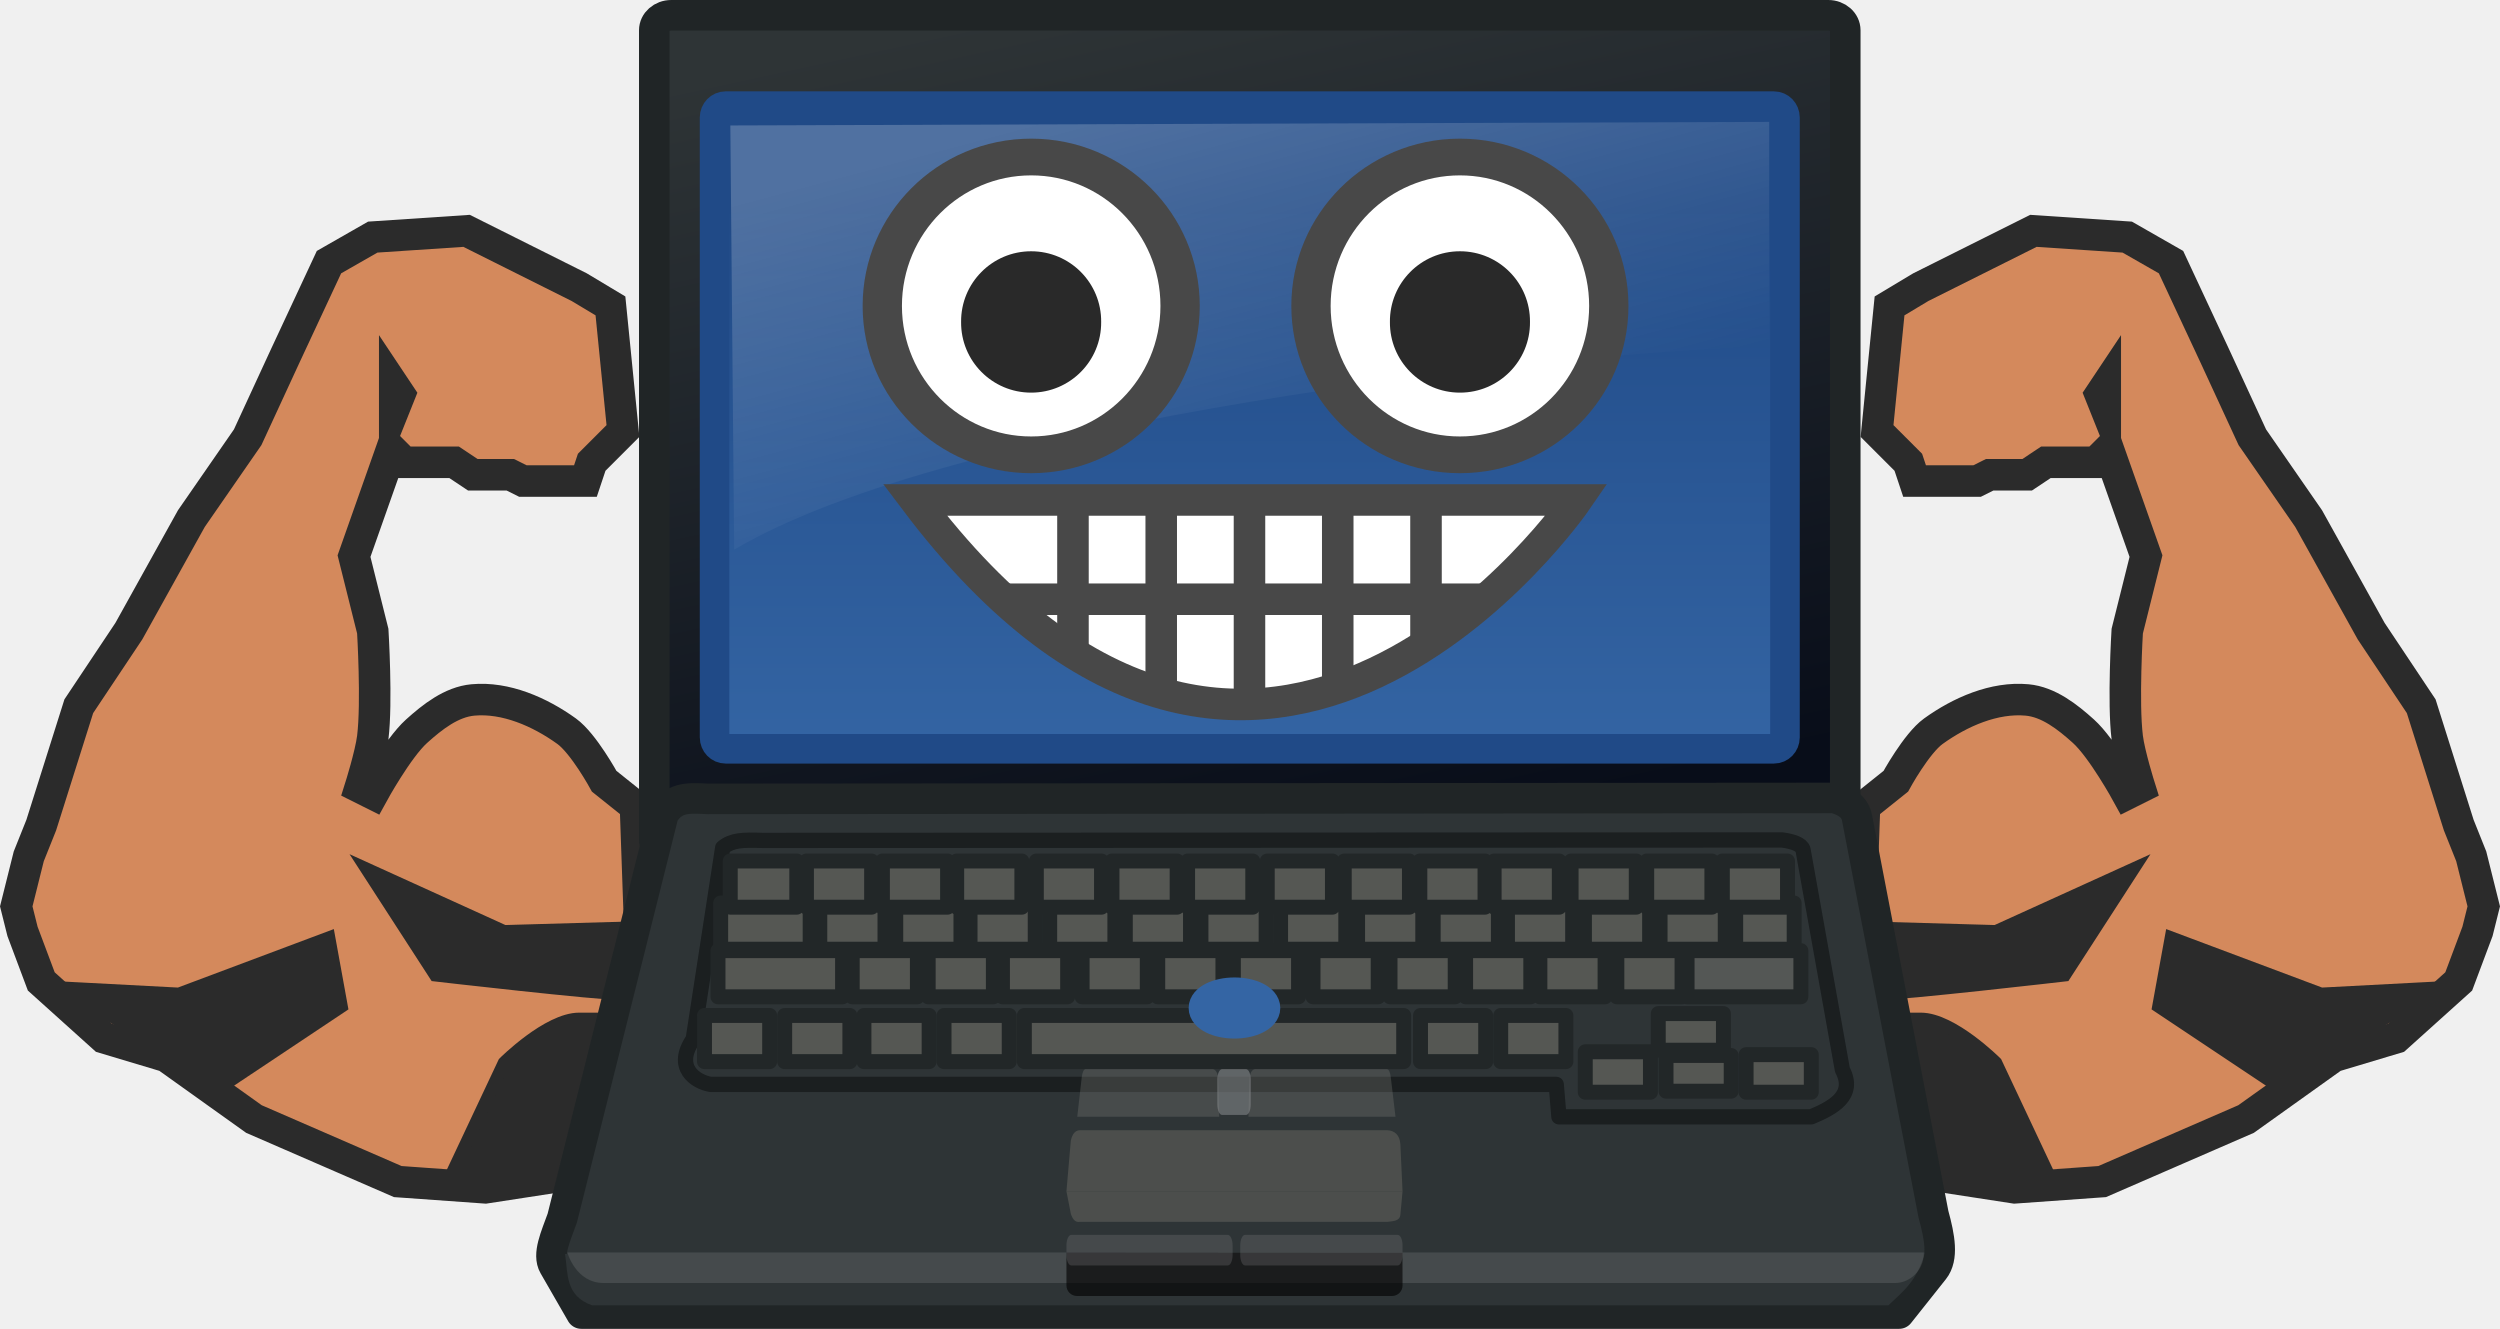
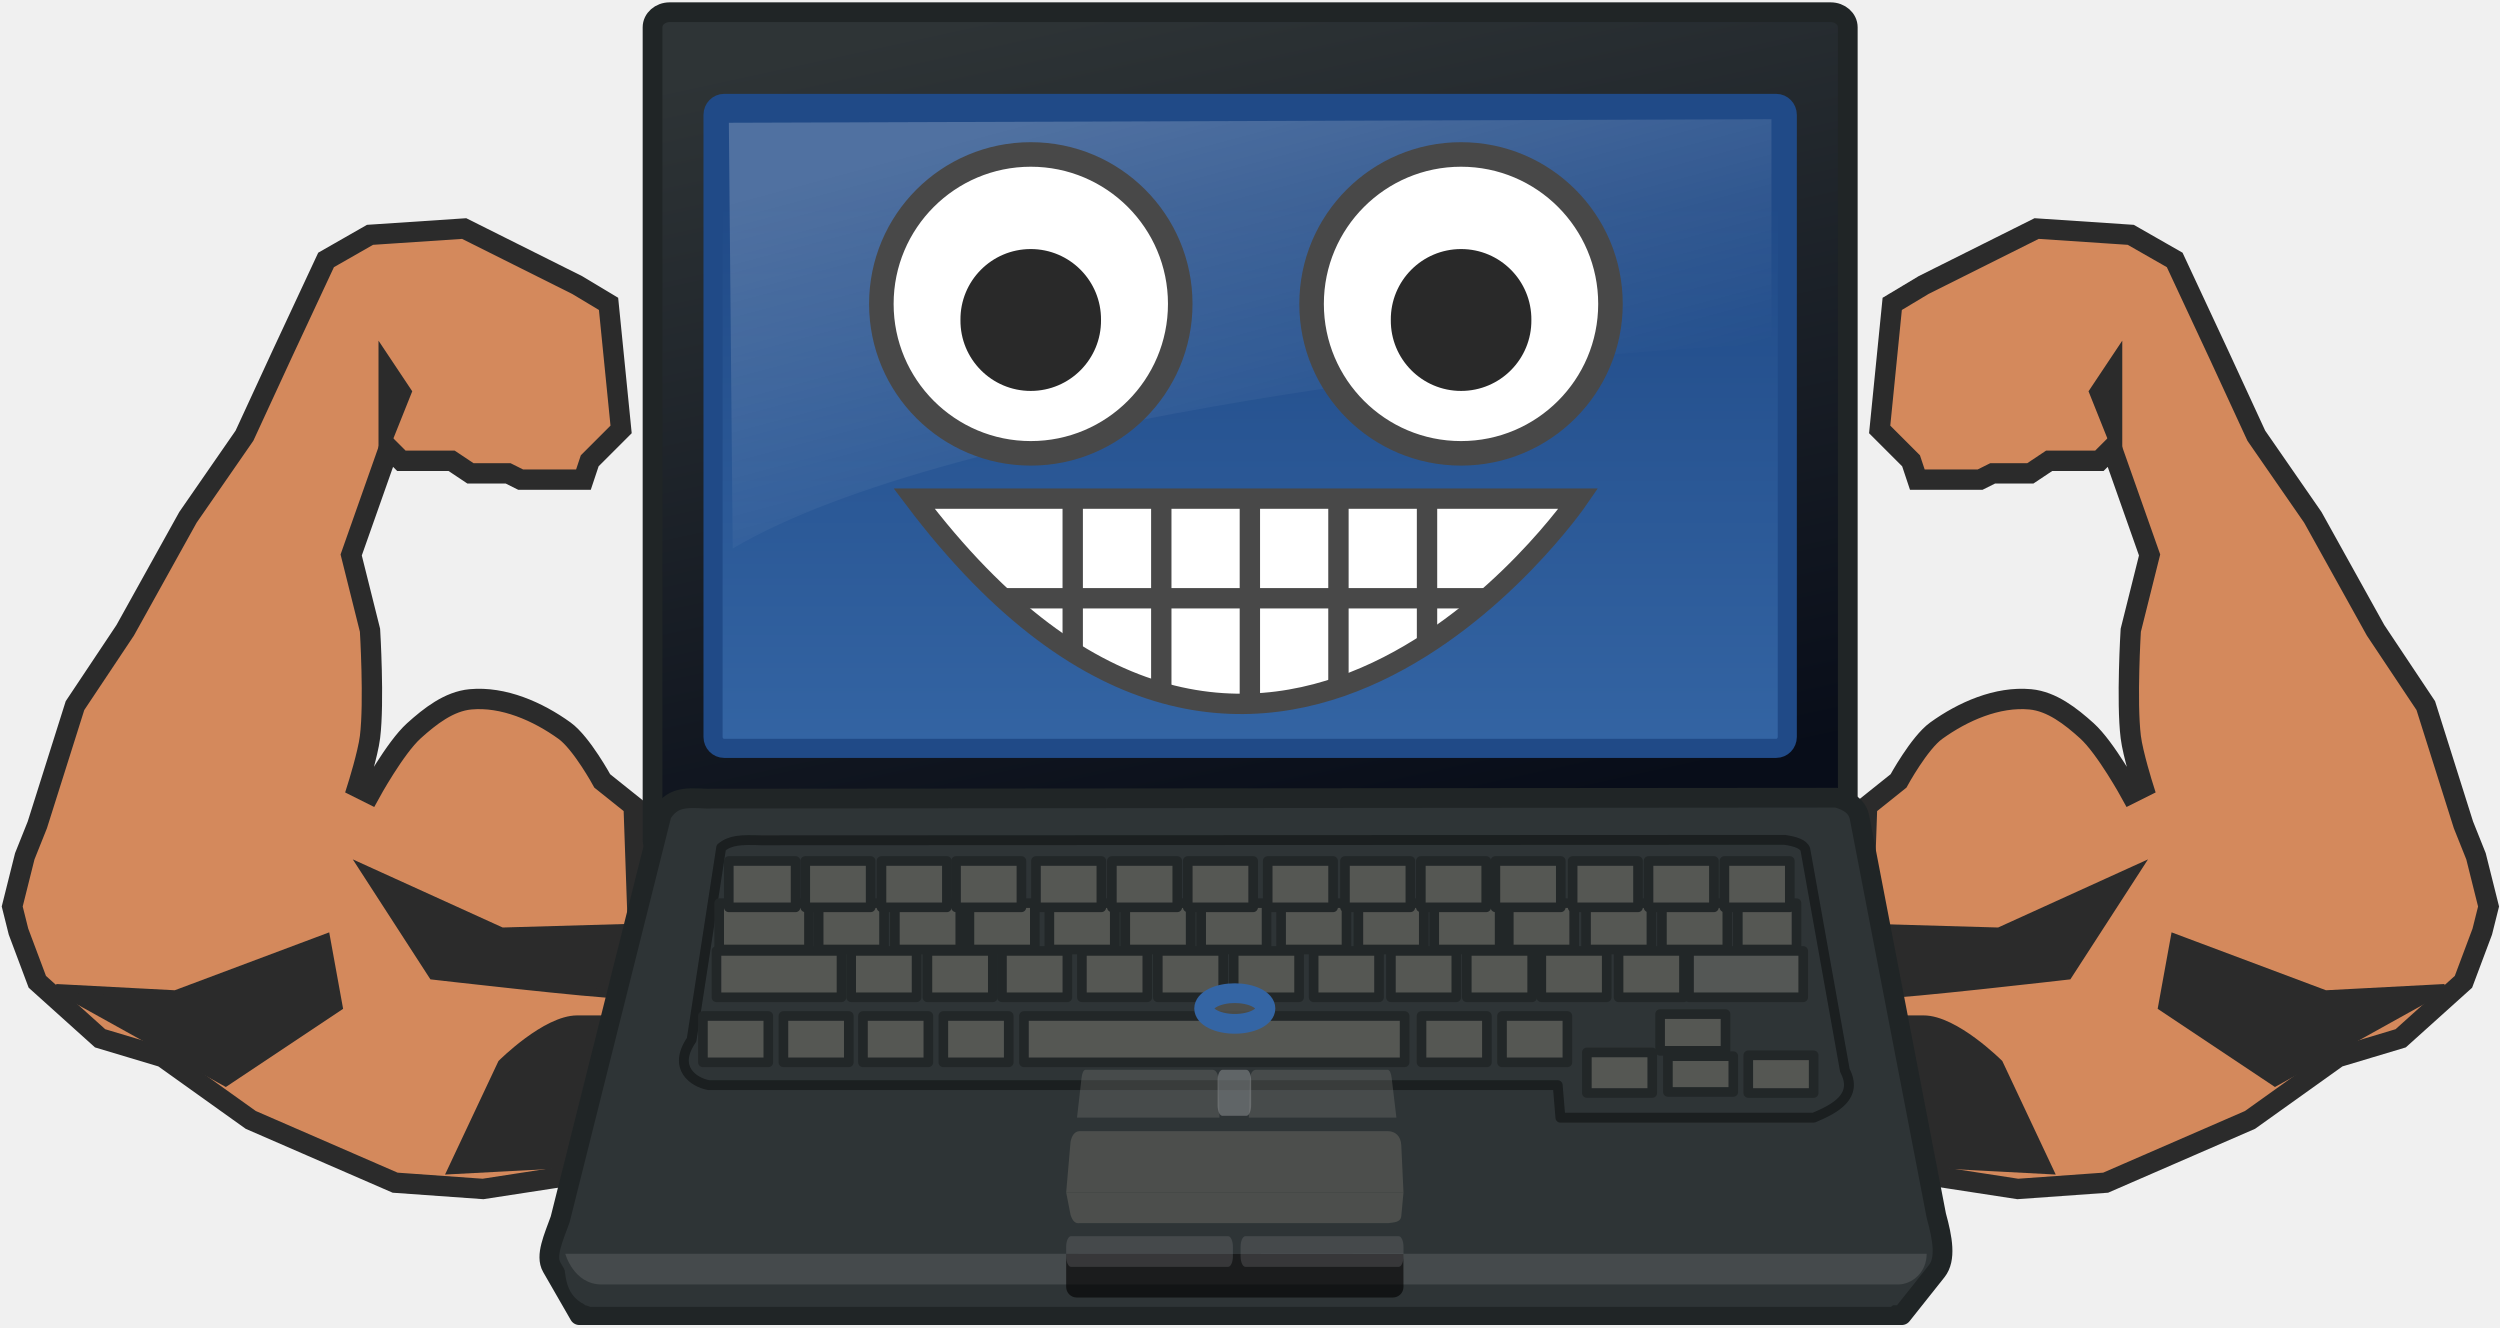
- <svg xmlns="http://www.w3.org/2000/svg" id="svg2" viewBox="0 0 396.552 210.781" version="1.1" width="396.552" height="210.781">
-   <defs id="defs4">
-     <linearGradient id="linearGradient3935" y2="30.489" gradientUnits="userSpaceOnUse" x2="24" gradientTransform="translate(24.274,14.62)" y1="2.011" x1="17.799">
-       <stop id="stop5737" stop-color="#2e3436" offset="0" />
-       <stop id="stop5739" stop-color="#080d19" offset="1" />
+ <svg xmlns="http://www.w3.org/2000/svg" width="614" height="326" viewBox="0 0 614 326" fill="none">
+   <path fill-rule="evenodd" clip-rule="evenodd" d="M158.709 285.842L118.626 292.008L97.042 290.467L61.584 275.05L40 259.633L24.583 255.008L9.167 241.133L4.542 228.8L3 222.633L6.083 210.3L9.167 202.591L18.417 173.299L30.75 154.799L46.167 127.049L60.042 107.007L69.292 86.966L80.084 63.841L90.875 57.674L114.001 56.132L141.751 70.007L149.459 74.632L152.542 105.466L144.834 113.174L143.292 117.799H127.876L124.792 116.257H115.542L110.917 113.174H98.584L95.5 110.091L86.25 136.299L90.875 154.799C90.875 154.799 91.943 172.337 90.875 181.008C90.358 185.214 87.792 193.341 87.792 193.341L90.875 194.883C90.875 194.883 97.008 183.666 101.667 179.466C105.597 175.924 110.274 172.247 115.542 171.758C123.633 171.006 132.076 174.715 138.667 179.466C142.836 182.471 147.917 191.8 147.917 191.8L155.626 197.966L158.709 285.842Z" fill="#D4895C" stroke="#2B2B2B" stroke-width="5" />
+   <path fill-rule="evenodd" clip-rule="evenodd" d="M89.334 213.383L123.251 228.8L156.527 227.849L156.437 242.997C156.437 242.997 153.554 244.216 152.542 244.216C146.376 244.216 106.292 239.591 106.292 239.591L89.334 213.383Z" fill="#2B2B2B" stroke="#2B2B2B" stroke-width="2" />
+   <path fill-rule="evenodd" clip-rule="evenodd" d="M83.167 247.3L55.417 265.8L13.792 242.675L43.083 244.216L80.084 230.341L83.167 247.3Z" fill="#2B2B2B" stroke="#2B2B2B" stroke-width="2" />
+   <path fill-rule="evenodd" clip-rule="evenodd" d="M158.914 284.857L110.917 287.383L123.251 261.175C123.251 261.175 134.042 250.383 141.751 250.383H157.901L158.914 284.857Z" fill="#2B2B2B" stroke="#2B2B2B" stroke-width="2" />
+   <path fill-rule="evenodd" clip-rule="evenodd" d="M93.959 111.633V86.966L100.125 96.216L93.959 111.633Z" fill="#2B2B2B" stroke="#2B2B2B" stroke-width="2" />
+   <path fill-rule="evenodd" clip-rule="evenodd" d="M455.481 285.842L495.564 292.008L517.148 290.467L552.606 275.05L574.19 259.633L589.607 255.008L605.023 241.133L609.648 228.8L611.19 222.633L608.107 210.3L605.023 202.591L595.773 173.299L583.44 154.799L568.023 127.049L554.148 107.007L544.898 86.966L534.106 63.841L523.315 57.674L500.19 56.132L472.439 70.007L464.731 74.632L461.648 105.466L469.356 113.174L470.898 117.799H486.314L489.398 116.257H498.648L503.273 113.174H515.606L518.69 110.091L527.94 136.299L523.315 154.799C523.315 154.799 522.247 172.337 523.315 181.008C523.832 185.214 526.398 193.341 526.398 193.341L523.315 194.883C523.315 194.883 517.182 183.666 512.523 179.466C508.593 175.924 503.916 172.247 498.648 171.758C490.557 171.006 482.114 174.715 475.523 179.466C471.354 182.471 466.273 191.8 466.273 191.8L458.564 197.966L455.481 285.842Z" fill="#D4895C" stroke="#2B2B2B" stroke-width="5" />
+   <path fill-rule="evenodd" clip-rule="evenodd" d="M524.856 213.383L490.94 228.8L457.664 227.849L457.753 242.997C457.753 242.997 460.636 244.216 461.648 244.216C467.814 244.216 507.898 239.591 507.898 239.591L524.856 213.383Z" fill="#2B2B2B" stroke="#2B2B2B" stroke-width="2" />
+   <path fill-rule="evenodd" clip-rule="evenodd" d="M531.023 247.3L558.773 265.8L600.398 242.675L571.107 244.216L534.106 230.341L531.023 247.3Z" fill="#2B2B2B" stroke="#2B2B2B" stroke-width="2" />
+   <path fill-rule="evenodd" clip-rule="evenodd" d="M455.276 284.857L503.273 287.383L490.939 261.175C490.939 261.175 480.148 250.383 472.439 250.383H456.289L455.276 284.857Z" fill="#2B2B2B" stroke="#2B2B2B" stroke-width="2" />
+   <path fill-rule="evenodd" clip-rule="evenodd" d="M520.231 111.633V86.966L514.065 96.216L520.231 111.633Z" fill="#2B2B2B" stroke="#2B2B2B" stroke-width="2" />
+   <path d="M449.618 3H164.46C162.142 3 160.264 4.659 160.264 6.706V206.236C160.264 208.283 162.142 209.942 164.46 209.942H449.618C451.935 209.942 453.814 208.283 453.814 206.236V6.706C453.814 4.659 451.935 3 449.618 3Z" fill="url(#paint0_linear_2_3)" stroke="#202526" stroke-width="4.847" stroke-linecap="square" stroke-linejoin="round" />
+   <path fill-rule="evenodd" clip-rule="evenodd" d="M162.53 199.91L137.583 299.465C135.919 304.082 133.897 308.42 135.508 311.214L142.29 323H467.073L475.651 312.2C478 309.248 477.112 304.21 475.545 298.524L456.717 200.852C456.22 198.163 454.066 196.717 451.069 195.911L173.357 196.145C167.928 195.821 165.075 195.949 162.53 199.91Z" fill="#2E3436" stroke="#202526" stroke-width="4.847" stroke-linecap="square" stroke-linejoin="round" />
+   <path opacity="0.85" d="M177.126 208.165L169.858 255.362C165.059 262.336 170.431 265.876 174.117 266.516H382.573L383.236 274.507H445.436C450.805 272.262 456.431 269.235 453.102 262.901L443.387 208.609C442.935 207.336 440.985 206.651 438.274 206.267L186.92 206.38C182.008 206.221 179.427 206.282 177.124 208.165H177.126Z" stroke="#171B1C" stroke-width="2.423" stroke-linecap="square" stroke-linejoin="round" />
+   <path d="M198.683 221.811H176.63V233.194H198.683V221.811Z" fill="#555753" stroke="#222728" stroke-width="2.368" stroke-linecap="square" stroke-linejoin="round" />
+   <path d="M217.122 221.811H201.06V233.194H217.122V221.811Z" fill="#555753" stroke="#222728" stroke-width="2.368" stroke-linecap="square" stroke-linejoin="round" />
+   <path d="M235.844 221.811H219.783V233.194H235.844V221.811Z" fill="#555753" stroke="#222728" stroke-width="2.368" stroke-linecap="square" stroke-linejoin="round" />
+   <path d="M254.153 221.811H238.091V233.194H254.153V221.811Z" fill="#555753" stroke="#222728" stroke-width="2.368" stroke-linecap="square" stroke-linejoin="round" />
+   <path d="M273.786 221.811H257.725V233.194H273.786V221.811Z" fill="#555753" stroke="#222728" stroke-width="2.368" stroke-linecap="square" stroke-linejoin="round" />
+   <path d="M292.426 221.811H276.364V233.194H292.426V221.811Z" fill="#555753" stroke="#222728" stroke-width="2.368" stroke-linecap="square" stroke-linejoin="round" />
+   <path d="M311.066 221.811H295.004V233.194H311.066V221.811Z" fill="#555753" stroke="#222728" stroke-width="2.368" stroke-linecap="square" stroke-linejoin="round" />
+   <path d="M330.7 221.811H314.638V233.194H330.7V221.811Z" fill="#555753" stroke="#222728" stroke-width="2.368" stroke-linecap="square" stroke-linejoin="round" />
+   <path d="M349.678 221.811H333.616V233.194H349.678V221.811Z" fill="#555753" stroke="#222728" stroke-width="2.368" stroke-linecap="square" stroke-linejoin="round" />
+   <path d="M368.31 221.811H352.249V233.194H368.31V221.811Z" fill="#555753" stroke="#222728" stroke-width="2.368" stroke-linecap="square" stroke-linejoin="round" />
+   <path d="M386.619 221.811H370.557V233.194H386.619V221.811Z" fill="#555753" stroke="#222728" stroke-width="2.368" stroke-linecap="square" stroke-linejoin="round" />
+   <path d="M405.59 221.811H389.528V233.194H405.59V221.811Z" fill="#555753" stroke="#222728" stroke-width="2.368" stroke-linecap="square" stroke-linejoin="round" />
+   <path d="M424.229 221.811H408.168V233.194H424.229V221.811Z" fill="#555753" stroke="#222728" stroke-width="2.368" stroke-linecap="square" stroke-linejoin="round" />
+   <path d="M441.221 221.811H426.807V233.194H441.221V221.811Z" fill="#555753" stroke="#222728" stroke-width="2.368" stroke-linecap="square" stroke-linejoin="round" />
+   <path d="M206.672 233.552H175.966V244.935H206.672V233.552Z" fill="#555753" stroke="#222728" stroke-width="2.368" stroke-linecap="square" stroke-linejoin="round" />
+   <path d="M225.112 233.552H209.051V244.935H225.112V233.552Z" fill="#555753" stroke="#222728" stroke-width="2.368" stroke-linecap="square" stroke-linejoin="round" />
+   <path d="M243.835 233.552H227.773V244.935H243.835V233.552Z" fill="#555753" stroke="#222728" stroke-width="2.368" stroke-linecap="square" stroke-linejoin="round" />
+   <path d="M262.143 233.552H246.081V244.935H262.143V233.552Z" fill="#555753" stroke="#222728" stroke-width="2.368" stroke-linecap="square" stroke-linejoin="round" />
+   <path d="M281.777 233.552H265.715V244.935H281.777V233.552Z" fill="#555753" stroke="#222728" stroke-width="2.368" stroke-linecap="square" stroke-linejoin="round" />
+   <path d="M300.417 233.552H284.355V244.935H300.417V233.552Z" fill="#555753" stroke="#222728" stroke-width="2.368" stroke-linecap="square" stroke-linejoin="round" />
+   <path d="M319.056 233.552H302.995V244.935H319.056V233.552Z" fill="#555753" stroke="#222728" stroke-width="2.368" stroke-linecap="square" stroke-linejoin="round" />
+   <path d="M338.69 233.552H322.628V244.935H338.69V233.552Z" fill="#555753" stroke="#222728" stroke-width="2.368" stroke-linecap="square" stroke-linejoin="round" />
+   <path d="M357.669 233.552H341.607V244.935H357.669V233.552Z" fill="#555753" stroke="#222728" stroke-width="2.368" stroke-linecap="square" stroke-linejoin="round" />
+   <path d="M376.301 233.552H360.239V244.935H376.301V233.552Z" fill="#555753" stroke="#222728" stroke-width="2.368" stroke-linecap="square" stroke-linejoin="round" />
+   <path d="M394.609 233.552H378.547V244.935H394.609V233.552Z" fill="#555753" stroke="#222728" stroke-width="2.368" stroke-linecap="square" stroke-linejoin="round" />
+   <path d="M413.58 233.552H397.518V244.935H413.58V233.552Z" fill="#555753" stroke="#222728" stroke-width="2.368" stroke-linecap="square" stroke-linejoin="round" />
+   <path d="M442.869 233.552H414.825V244.935H442.869V233.552Z" fill="#545755" stroke="#222728" stroke-width="2.368" stroke-linecap="square" stroke-linejoin="round" />
+   <path d="M436.236 25.398H177.842C176.34 25.398 175.123 26.653 175.123 28.201V180.99C175.123 182.538 176.34 183.794 177.842 183.794H436.236C437.738 183.794 438.955 182.538 438.955 180.99V28.201C438.955 26.653 437.738 25.398 436.236 25.398Z" fill="url(#paint1_linear_2_3)" stroke="#204A87" stroke-width="4.694" stroke-linecap="square" stroke-linejoin="round" />
+   <path d="M228.004 249.526H211.943V260.908H228.004V249.526Z" fill="#555753" stroke="#222728" stroke-width="2.368" stroke-linecap="square" stroke-linejoin="round" />
+   <path d="M247.744 249.526H231.682V260.908H247.744V249.526Z" fill="#555753" stroke="#222728" stroke-width="2.368" stroke-linecap="square" stroke-linejoin="round" />
+   <path d="M344.973 249.526H251.481V260.908H344.973V249.526Z" fill="#555753" stroke="#222728" stroke-width="2.368" stroke-linecap="square" stroke-linejoin="round" />
+   <path d="M365.185 249.526H349.123V260.908H365.185V249.526Z" fill="#555753" stroke="#222728" stroke-width="2.368" stroke-linecap="square" stroke-linejoin="round" />
+   <path d="M384.954 249.526H368.893V260.908H384.954V249.526Z" fill="#555753" stroke="#222728" stroke-width="2.368" stroke-linecap="square" stroke-linejoin="round" />
+   <path d="M405.793 258.473H389.731V268.443H405.793V258.473Z" fill="#555753" stroke="#222728" stroke-width="2.368" stroke-linecap="square" stroke-linejoin="round" />
+   <path d="M423.785 249.059H407.723V258.088H423.785V249.059Z" fill="#555753" stroke="#222728" stroke-width="2.368" stroke-linecap="square" stroke-linejoin="round" />
+   <path d="M425.698 259.392H409.636V268.185H425.698V259.392Z" fill="#555753" stroke="#222728" stroke-width="2.368" stroke-linecap="square" stroke-linejoin="round" />
+   <path d="M445.437 259.181H429.375V268.445H445.437V259.181Z" fill="#555753" stroke="#222728" stroke-width="2.368" stroke-linecap="square" stroke-linejoin="round" />
+   <path d="M208.468 249.526H192.407V260.908H208.468V249.526Z" fill="#555753" stroke="#222728" stroke-width="2.368" stroke-linecap="square" stroke-linejoin="round" />
+   <path d="M188.699 249.526H172.637V260.908H188.699V249.526Z" fill="#555753" stroke="#222728" stroke-width="2.368" stroke-linecap="square" stroke-linejoin="round" />
+   <path d="M195.392 211.456H178.988V222.838H195.392V211.456Z" fill="#555753" stroke="#222728" stroke-width="2.368" stroke-linecap="square" stroke-linejoin="round" />
+   <path d="M213.831 211.456H197.769V222.838H213.831V211.456Z" fill="#555753" stroke="#222728" stroke-width="2.368" stroke-linecap="square" stroke-linejoin="round" />
+   <path d="M232.553 211.456H216.491V222.838H232.553V211.456Z" fill="#555753" stroke="#222728" stroke-width="2.368" stroke-linecap="square" stroke-linejoin="round" />
+   <path d="M250.861 211.456H234.8V222.838H250.861V211.456Z" fill="#555753" stroke="#222728" stroke-width="2.368" stroke-linecap="square" stroke-linejoin="round" />
+   <path d="M270.495 211.456H254.434V222.838H270.495V211.456Z" fill="#555753" stroke="#222728" stroke-width="2.368" stroke-linecap="square" stroke-linejoin="round" />
+   <path d="M289.135 211.456H273.073V222.838H289.135V211.456Z" fill="#555753" stroke="#222728" stroke-width="2.368" stroke-linecap="square" stroke-linejoin="round" />
+   <path d="M307.775 211.456H291.713V222.838H307.775V211.456Z" fill="#555753" stroke="#222728" stroke-width="2.368" stroke-linecap="square" stroke-linejoin="round" />
+   <path d="M327.408 211.456H311.347V222.838H327.408V211.456Z" fill="#555753" stroke="#222728" stroke-width="2.368" stroke-linecap="square" stroke-linejoin="round" />
+   <path d="M346.387 211.456H330.325V222.838H346.387V211.456Z" fill="#555753" stroke="#222728" stroke-width="2.368" stroke-linecap="square" stroke-linejoin="round" />
+   <path d="M365.019 211.456H348.957V222.838H365.019V211.456Z" fill="#555753" stroke="#222728" stroke-width="2.368" stroke-linecap="square" stroke-linejoin="round" />
+   <path d="M383.328 211.456H367.266V222.838H383.328V211.456Z" fill="#555753" stroke="#222728" stroke-width="2.368" stroke-linecap="square" stroke-linejoin="round" />
+   <path d="M402.299 211.456H386.237V222.838H402.299V211.456Z" fill="#555753" stroke="#222728" stroke-width="2.368" stroke-linecap="square" stroke-linejoin="round" />
+   <path d="M420.938 211.456H404.876V222.838H420.938V211.456Z" fill="#555753" stroke="#222728" stroke-width="2.368" stroke-linecap="square" stroke-linejoin="round" />
+   <path d="M439.578 211.456H423.516V222.838H439.578V211.456Z" fill="#555753" stroke="#222728" stroke-width="2.368" stroke-linecap="square" stroke-linejoin="round" />
+   <path opacity="0.75" fill-rule="evenodd" clip-rule="evenodd" d="M262.929 280.373L261.852 292.875H344.695L344.16 281.292C344.04 278.943 342.639 277.858 340.929 277.813H265.083C263.998 277.881 263.29 278.747 262.929 280.373Z" fill="#555753" />
+   <path opacity="0.75" fill-rule="evenodd" clip-rule="evenodd" d="M262.929 298.381L261.852 292.875H344.695L344.16 298.667C343.972 300.316 342.209 300.203 340.929 300.406H265.083C264.201 300.527 263.448 300.03 262.929 298.381Z" fill="#555753" />
+   <path fill-rule="evenodd" clip-rule="evenodd" d="M138.273 308.314C139.014 313.164 138.298 318.639 144.929 320.967H464.447C468.205 317.382 471.429 315.07 473.44 307.983L138.272 308.314H138.273Z" fill="#2E3436" />
+   <path opacity="0.218" fill-rule="evenodd" clip-rule="evenodd" d="M179.009 30.157L179.954 134.713C233.572 102.901 380.238 86.084 435.065 84.63V29.276L179.005 30.155L179.009 30.157Z" fill="url(#paint2_linear_2_3)" />
+   <path opacity="0.12" fill-rule="evenodd" clip-rule="evenodd" d="M138.837 307.938H473.192C473.192 312.599 469.517 315.469 466.135 315.469H147.784C140.867 315.469 138.838 307.938 138.838 307.938H138.837Z" fill="#EEEEEC" />
+   <path opacity="0.615" fill-rule="evenodd" clip-rule="evenodd" d="M344.672 307.983L344.695 316.071C344.695 317.51 343.535 318.67 342.097 318.67H264.45C263.012 318.67 261.852 317.51 261.852 316.071V307.923L344.672 307.983Z" fill="black" />
+   <path opacity="0.273" d="M343.516 303.607H305.872C305.219 303.607 304.689 304.772 304.689 306.209V308.537C304.689 309.974 305.219 311.138 305.872 311.138H343.516C344.169 311.138 344.699 309.974 344.699 308.537V306.209C344.699 304.772 344.169 303.607 343.516 303.607Z" fill="#808285" />
+   <path opacity="0.273" d="M301.62 303.607H263.034C262.381 303.607 261.852 304.772 261.852 306.209V308.537C261.852 309.974 262.381 311.138 263.034 311.138H301.62C302.273 311.138 302.803 309.974 302.803 308.537V306.209C302.803 304.772 302.273 303.607 301.62 303.607Z" fill="#808285" />
+   <path opacity="0.27" fill-rule="evenodd" clip-rule="evenodd" d="M265.625 264.746L264.518 274.484H299.508L299.274 265.462C299.221 263.632 298.604 262.788 297.858 262.751H266.574C266.099 262.803 265.791 263.481 265.625 264.746Z" fill="#888A85" />
+   <path opacity="0.27" fill-rule="evenodd" clip-rule="evenodd" d="M341.795 264.746L342.955 274.484H306.708L306.949 265.462C307.001 263.632 307.641 262.788 308.417 262.751H340.824C341.313 262.803 341.637 263.481 341.795 264.746V264.746Z" fill="#888A85" />
+   <path fill-rule="evenodd" clip-rule="evenodd" d="M310.797 247.688C310.797 248.687 310.003 249.645 308.591 250.351C307.179 251.057 305.263 251.454 303.266 251.454C301.268 251.454 299.353 251.057 297.94 250.351C296.528 249.645 295.735 248.687 295.735 247.688C295.735 246.689 296.528 245.732 297.94 245.025C299.353 244.319 301.268 243.922 303.266 243.922C305.263 243.922 307.179 244.319 308.591 245.025C310.003 245.732 310.797 246.689 310.797 247.688Z" fill="#555753" fill-opacity="0.75" stroke="#3465A4" stroke-width="4.847" />
+   <path opacity="0.619" d="M306.095 262.751H300.223C299.57 262.751 299.041 263.915 299.041 265.352V271.446C299.041 272.883 299.57 274.047 300.223 274.047H306.095C306.748 274.047 307.278 272.883 307.278 271.446V265.352C307.278 263.915 306.748 262.751 306.095 262.751Z" fill="#808285" />
+   <path d="M395.531 74.638C395.531 94.908 379.099 111.341 358.829 111.341C338.558 111.341 322.126 94.909 322.126 74.638C322.126 54.368 338.558 37.935 358.829 37.935C379.099 37.935 395.531 54.367 395.531 74.638Z" fill="white" stroke="#484848" stroke-width="6.027" />
+   <path d="M376.105 78.59C376.194 88.185 368.44 96.011 358.845 96.011C349.249 96.011 341.495 88.185 341.584 78.59C341.495 68.994 349.249 61.168 358.845 61.168C368.44 61.168 376.194 68.994 376.105 78.59Z" fill="#292929" />
+   <path d="M216.461 74.638C216.461 94.908 232.894 111.341 253.164 111.341C273.435 111.341 289.867 94.909 289.867 74.638C289.867 54.368 273.434 37.935 253.164 37.935C232.893 37.935 216.461 54.367 216.461 74.638Z" fill="white" stroke="#484848" stroke-width="6.027" />
+   <path d="M235.888 78.59C235.799 88.185 243.552 96.011 253.148 96.011C262.744 96.011 270.498 88.185 270.408 78.59C270.498 68.994 262.744 61.168 253.148 61.168C243.552 61.168 235.799 68.994 235.888 78.59Z" fill="#292929" />
+   <path fill-rule="evenodd" clip-rule="evenodd" d="M224.506 122.46C309.97 235.894 387.665 122.46 387.665 122.46H224.506Z" fill="white" stroke="#484848" stroke-width="5" />
+   <path d="M246.754 146.934H365.238" stroke="#484848" stroke-width="5" />
+   <path d="M263.459 122.072V159.365" stroke="#484848" stroke-width="5" />
+   <path d="M285.213 122.072V170.242" stroke="#484848" stroke-width="5" />
+   <path d="M306.967 122.072V173.738" stroke="#484848" stroke-width="5" />
+   <path d="M350.476 122.072V159.365" stroke="#484848" stroke-width="5" />
+   <path d="M328.722 122.072V170.242" stroke="#484848" stroke-width="5" />
+   <defs>
+     <linearGradient id="paint0_linear_2_3" x1="260.338" y1="-0.759" x2="307.039" y2="213.715" gradientUnits="userSpaceOnUse">
+       <stop stop-color="#2E3436" />
+       <stop offset="1" stop-color="#080D19" />
    </linearGradient>
-     <linearGradient id="linearGradient3937" y2="8.239" gradientUnits="userSpaceOnUse" x2="24.75" gradientTransform="matrix(1.0452,0,0,0.97519,23.442,15.277)" y1="26.933" x1="24.75">
-       <stop id="stop5422" stop-color="#3465a4" offset="0" />
-       <stop id="stop5424" stop-color="#204a87" offset="1" />
+     <linearGradient id="paint1_linear_2_3" x1="314.846" y1="186.85" x2="314.846" y2="49.558" gradientUnits="userSpaceOnUse">
+       <stop stop-color="#3465A4" />
+       <stop offset="1" stop-color="#204A87" />
    </linearGradient>
-     <linearGradient id="linearGradient3939" y2="18.138" gradientUnits="userSpaceOnUse" x2="25.175" gradientTransform="matrix(1.0625,0,0,0.93333,22.774,15.136)" y1="4.739" x1="21.088">
-       <stop id="stop5414" stop-color="#fff" offset="0" />
-       <stop id="stop5416" stop-opacity="0" stop-color="#fff" offset="1" />
+     <linearGradient id="paint2_linear_2_3" x1="283.737" y1="21.29" x2="309.473" y2="117.343" gradientUnits="userSpaceOnUse">
+       <stop stop-color="white" />
+       <stop offset="1" stop-color="white" stop-opacity="0" />
    </linearGradient>
  </defs>
-   <g id="layer1" transform="translate(-102.8526,-188.9987)">
-     <g id="g5202" transform="translate(-0.6233266,0)">
-       <path id="path3347" d="m 206.259,373.444 -25.796,3.969 -13.89,-0.992 -22.819,-9.921 -13.89,-9.921 -9.921,-2.976 -9.921,-8.929 -2.976,-7.937 -0.992,-3.969 1.984,-7.937 1.984,-4.961 5.953,-18.851 7.937,-11.906 9.921,-17.858 8.929,-12.898 5.953,-12.898 6.945,-14.882 6.945,-3.969 14.882,-0.992 17.858,8.929 4.961,2.976 1.984,19.843 -4.961,4.961 -0.992,2.976 -9.921,0 -1.984,-0.992 -5.953,0 -2.976,-1.984 -7.937,0 -1.984,-1.984 -5.953,16.866 2.976,11.906 c 0,0 0.687,11.286 0,16.866 -0.333,2.707 -1.984,7.937 -1.984,7.937 l 1.984,0.992 c 0,0 3.946,-7.219 6.945,-9.921 2.529,-2.28 5.539,-4.646 8.929,-4.961 5.207,-0.484 10.64,1.903 14.882,4.961 2.683,1.934 5.953,7.937 5.953,7.937 l 4.961,3.969 z" style="opacity:1;fill:#d4895c;fill-opacity:1;fill-rule:evenodd;stroke:#2b2b2b;stroke-width:5;stroke-linecap:butt;stroke-linejoin:miter;stroke-miterlimit:4;stroke-dasharray:none;stroke-opacity:1" />
-       <path id="path4149" d="m 161.613,326.813 21.827,9.921 21.415,-0.612 -0.058,9.749 c 0,0 -1.855,0.785 -2.506,0.785 -3.969,0 -29.764,-2.976 -29.764,-2.976 z" style="fill:#2b2b2b;fill-opacity:1;fill-rule:evenodd;stroke:#2b2b2b;stroke-width:2;stroke-linecap:butt;stroke-linejoin:miter;stroke-miterlimit:4;stroke-dasharray:none;stroke-opacity:1" />
-       <path id="path4151" d="m 157.644,348.64 -17.858,11.906 -26.788,-14.882 18.851,0.992 23.811,-8.929 z" style="fill:#2b2b2b;fill-opacity:1;fill-rule:evenodd;stroke:#2b2b2b;stroke-width:2;stroke-linecap:butt;stroke-linejoin:miter;stroke-miterlimit:4;stroke-dasharray:none;stroke-opacity:1" />
-       <path id="path4165" d="m 206.391,372.81 -30.888,1.626 7.937,-16.866 c 0,0 6.945,-6.945 11.906,-6.945 l 10.394,0 z" style="fill:#2b2b2b;fill-opacity:1;fill-rule:evenodd;stroke:#2b2b2b;stroke-width:2;stroke-linecap:butt;stroke-linejoin:miter;stroke-miterlimit:4;stroke-dasharray:none;stroke-opacity:1" />
-       <path id="path4175" d="m 164.589,261.332 0,-15.874 3.969,5.953 z" style="fill:#2b2b2b;fill-opacity:1;fill-rule:evenodd;stroke:#2b2b2b;stroke-width:2;stroke-linecap:butt;stroke-linejoin:miter;stroke-miterlimit:4;stroke-dasharray:none;stroke-opacity:1" />
-       <path style="opacity:1;fill:#d4895c;fill-opacity:1;fill-rule:evenodd;stroke:#2b2b2b;stroke-width:5;stroke-linecap:butt;stroke-linejoin:miter;stroke-miterlimit:4;stroke-dasharray:none;stroke-opacity:1" d="m 397.245,373.444 25.796,3.969 13.89,-0.992 22.819,-9.921 13.89,-9.921 9.921,-2.976 9.921,-8.929 2.976,-7.937 0.992,-3.969 -1.984,-7.937 -1.984,-4.961 -5.953,-18.851 -7.937,-11.906 -9.921,-17.858 -8.929,-12.898 -5.953,-12.898 -6.945,-14.882 -6.945,-3.969 -14.882,-0.992 -17.858,8.929 -4.961,2.976 -1.984,19.843 4.961,4.961 0.992,2.976 9.921,0 1.984,-0.992 5.953,0 2.976,-1.984 7.937,0 1.984,-1.984 5.953,16.866 -2.976,11.906 c 0,0 -0.687,11.286 0,16.866 0.333,2.707 1.984,7.937 1.984,7.937 l -1.984,0.992 c 0,0 -3.946,-7.219 -6.945,-9.921 -2.529,-2.28 -5.539,-4.646 -8.929,-4.961 -5.207,-0.484 -10.64,1.903 -14.882,4.961 -2.683,1.934 -5.953,7.937 -5.953,7.937 l -4.961,3.969 z" id="path5192" />
-       <path style="fill:#2b2b2b;fill-opacity:1;fill-rule:evenodd;stroke:#2b2b2b;stroke-width:2;stroke-linecap:butt;stroke-linejoin:miter;stroke-miterlimit:4;stroke-dasharray:none;stroke-opacity:1" d="m 441.891,326.813 -21.827,9.921 -21.415,-0.612 0.058,9.749 c 0,0 1.855,0.785 2.506,0.785 3.969,0 29.764,-2.976 29.764,-2.976 z" id="path5194" />
-       <path style="fill:#2b2b2b;fill-opacity:1;fill-rule:evenodd;stroke:#2b2b2b;stroke-width:2;stroke-linecap:butt;stroke-linejoin:miter;stroke-miterlimit:4;stroke-dasharray:none;stroke-opacity:1" d="m 445.86,348.64 17.858,11.906 26.788,-14.882 -18.851,0.992 -23.811,-8.929 z" id="path5196" />
-       <path style="fill:#2b2b2b;fill-opacity:1;fill-rule:evenodd;stroke:#2b2b2b;stroke-width:2;stroke-linecap:butt;stroke-linejoin:miter;stroke-miterlimit:4;stroke-dasharray:none;stroke-opacity:1" d="m 397.113,372.81 30.888,1.626 -7.937,-16.866 c 0,0 -6.945,-6.945 -11.906,-6.945 l -10.394,0 z" id="path5198" />
-       <path style="fill:#2b2b2b;fill-opacity:1;fill-rule:evenodd;stroke:#2b2b2b;stroke-width:2;stroke-linecap:butt;stroke-linejoin:miter;stroke-miterlimit:4;stroke-dasharray:none;stroke-opacity:1" d="m 438.915,261.332 0,-15.874 -3.969,5.953 z" id="path5200" />
-     </g>
-     <g transform="matrix(4.846664,0,0,4.846664,67.12467,108.3987)" id="g3777">
-       <rect x="28.785" y="17.13" width="38.978" height="27.478" ry="0.492" rx="0.557" style="color:#000000;fill:url(#linearGradient3935);fill-rule:evenodd;stroke:#202526;stroke-linecap:square;stroke-linejoin:round" id="rect3779" />
-       <path style="color:#000000;fill:#2e3436;fill-rule:evenodd;stroke:#202526;stroke-linecap:square;stroke-linejoin:round" d="m 29.086,43.276 -3.312,13.219 c -0.221,0.613 -0.489,1.189 -0.276,1.56 l 0.901,1.565 43.125,0 1.139,-1.434 c 0.312,-0.392 0.194,-1.061 -0.014,-1.816 l -2.5,-12.969 c -0.066,-0.357 -0.352,-0.549 -0.75,-0.656 l -36.875,0.031 c -0.721,-0.043 -1.1,-0.026 -1.438,0.5 z" id="path3781" />
-       <path style="color:#000000;opacity:0.85;fill:none;stroke:#171b1c;stroke-width:0.5;stroke-linecap:square;stroke-linejoin:round" d="m 31.024,44.372 -0.965,6.267 c -0.637,0.926 0.076,1.396 0.566,1.481 l 27.679,0 0.088,1.061 8.259,0 c 0.713,-0.298 1.46,-0.7 1.018,-1.541 l -1.29,-7.209 c -0.06,-0.169 -0.319,-0.26 -0.679,-0.311 l -33.375,0.015 c -0.652,-0.021 -0.995,-0.013 -1.301,0.237 z" id="path3783" />
-       <g transform="translate(23.213,13.061)" style="color:#000000;fill:#555753;fill-rule:evenodd;stroke:#222728;stroke-width:0.489;stroke-linecap:square;stroke-linejoin:round" id="g3785">
-         <rect x="7.745" y="33.123" width="2.928" height="1.511" style="color:#000000" id="rect3787" />
-         <rect x="10.989" y="33.123" width="2.133" height="1.511" style="color:#000000" id="rect3789" />
-         <rect x="13.475" y="33.123" width="2.133" height="1.511" style="color:#000000" id="rect3791" />
-         <rect x="15.906" y="33.123" width="2.133" height="1.511" style="color:#000000" id="rect3793" />
-         <rect x="18.513" y="33.123" width="2.133" height="1.511" style="color:#000000" id="rect3795" />
-         <rect x="20.988" y="33.123" width="2.133" height="1.511" style="color:#000000" id="rect3797" />
-         <rect x="23.463" y="33.123" width="2.133" height="1.511" style="color:#000000" id="rect3799" />
-         <rect x="26.07" y="33.123" width="2.133" height="1.511" style="color:#000000" id="rect3801" />
-         <rect x="28.59" y="33.123" width="2.133" height="1.511" style="color:#000000" id="rect3803" />
-         <rect x="31.064" y="33.123" width="2.133" height="1.511" style="color:#000000" id="rect3805" />
-         <rect x="33.495" y="33.123" width="2.133" height="1.511" style="color:#000000" id="rect3807" />
-         <rect x="36.014" y="33.123" width="2.133" height="1.511" style="color:#000000" id="rect3809" />
-         <rect x="38.489" y="33.123" width="2.133" height="1.511" style="color:#000000" id="rect3811" />
-         <rect x="40.964" y="33.123" width="1.914" height="1.511" style="color:#000000" id="rect3813" />
-       </g>
-       <rect x="30.87" y="47.743" width="4.077" height="1.511" style="color:#000000;fill:#555753;fill-rule:evenodd;stroke:#222728;stroke-width:0.489;stroke-linecap:square;stroke-linejoin:round" id="rect3815" />
-       <rect x="35.263" y="47.743" width="2.133" height="1.511" style="color:#000000;fill:#555753;fill-rule:evenodd;stroke:#222728;stroke-width:0.489;stroke-linecap:square;stroke-linejoin:round" id="rect3817" />
-       <rect x="37.749" y="47.743" width="2.133" height="1.511" style="color:#000000;fill:#555753;fill-rule:evenodd;stroke:#222728;stroke-width:0.489;stroke-linecap:square;stroke-linejoin:round" id="rect3819" />
-       <rect x="40.18" y="47.743" width="2.133" height="1.511" style="color:#000000;fill:#555753;fill-rule:evenodd;stroke:#222728;stroke-width:0.489;stroke-linecap:square;stroke-linejoin:round" id="rect3821" />
-       <rect x="42.787" y="47.743" width="2.133" height="1.511" style="color:#000000;fill:#555753;fill-rule:evenodd;stroke:#222728;stroke-width:0.489;stroke-linecap:square;stroke-linejoin:round" id="rect3823" />
-       <rect x="45.262" y="47.743" width="2.133" height="1.511" style="color:#000000;fill:#555753;fill-rule:evenodd;stroke:#222728;stroke-width:0.489;stroke-linecap:square;stroke-linejoin:round" id="rect3825" />
-       <rect x="47.737" y="47.743" width="2.133" height="1.511" style="color:#000000;fill:#555753;fill-rule:evenodd;stroke:#222728;stroke-width:0.489;stroke-linecap:square;stroke-linejoin:round" id="rect3827" />
-       <rect x="50.344" y="47.743" width="2.133" height="1.511" style="color:#000000;fill:#555753;fill-rule:evenodd;stroke:#222728;stroke-width:0.489;stroke-linecap:square;stroke-linejoin:round" id="rect3829" />
-       <rect x="52.864" y="47.743" width="2.133" height="1.511" style="color:#000000;fill:#555753;fill-rule:evenodd;stroke:#222728;stroke-width:0.489;stroke-linecap:square;stroke-linejoin:round" id="rect3831" />
-       <rect x="55.338" y="47.743" width="2.133" height="1.511" style="color:#000000;fill:#555753;fill-rule:evenodd;stroke:#222728;stroke-width:0.489;stroke-linecap:square;stroke-linejoin:round" id="rect3833" />
-       <rect x="57.769" y="47.743" width="2.133" height="1.511" style="color:#000000;fill:#555753;fill-rule:evenodd;stroke:#222728;stroke-width:0.489;stroke-linecap:square;stroke-linejoin:round" id="rect3835" />
-       <rect x="60.288" y="47.743" width="2.133" height="1.511" style="color:#000000;fill:#555753;fill-rule:evenodd;stroke:#222728;stroke-width:0.489;stroke-linecap:square;stroke-linejoin:round" id="rect3837" />
-       <rect x="62.586" y="47.743" width="3.724" height="1.511" style="color:#000000;fill:#545755;fill-rule:evenodd;stroke:#222728;stroke-width:0.489;stroke-linecap:square;stroke-linejoin:round" id="rect3839" />
-       <rect x="30.758" y="20.104" width="35.032" height="21.032" ry="0.372" rx="0.361" style="color:#000000;fill:url(#linearGradient3937);fill-rule:evenodd;stroke:#204a87;stroke-width:0.968;stroke-linecap:square;stroke-linejoin:round" id="rect3841" />
-       <rect x="35.647" y="49.864" width="2.133" height="1.511" style="color:#000000;fill:#555753;fill-rule:evenodd;stroke:#222728;stroke-width:0.489;stroke-linecap:square;stroke-linejoin:round" id="rect3843" />
-       <rect x="38.268" y="49.864" width="2.133" height="1.511" style="color:#000000;fill:#555753;fill-rule:evenodd;stroke:#222728;stroke-width:0.489;stroke-linecap:square;stroke-linejoin:round" id="rect3845" />
-       <rect x="40.897" y="49.864" width="12.414" height="1.511" style="color:#000000;fill:#555753;fill-rule:evenodd;stroke:#222728;stroke-width:0.489;stroke-linecap:square;stroke-linejoin:round" id="rect3847" />
-       <rect x="53.862" y="49.864" width="2.133" height="1.511" style="color:#000000;fill:#555753;fill-rule:evenodd;stroke:#222728;stroke-width:0.489;stroke-linecap:square;stroke-linejoin:round" id="rect3849" />
-       <rect x="56.487" y="49.864" width="2.133" height="1.511" style="color:#000000;fill:#555753;fill-rule:evenodd;stroke:#222728;stroke-width:0.489;stroke-linecap:square;stroke-linejoin:round" id="rect3851" />
-       <rect x="59.254" y="51.052" width="2.133" height="1.324" style="color:#000000;fill:#555753;fill-rule:evenodd;stroke:#222728;stroke-width:0.489;stroke-linecap:square;stroke-linejoin:round" id="rect3853" />
-       <rect x="61.643" y="49.802" width="2.133" height="1.199" style="color:#000000;fill:#555753;fill-rule:evenodd;stroke:#222728;stroke-width:0.489;stroke-linecap:square;stroke-linejoin:round" id="rect3855" />
-       <rect x="61.897" y="51.174" width="2.133" height="1.168" style="color:#000000;fill:#555753;fill-rule:evenodd;stroke:#222728;stroke-width:0.489;stroke-linecap:square;stroke-linejoin:round" id="rect3857" />
-       <rect x="64.518" y="51.146" width="2.133" height="1.23" style="color:#000000;fill:#555753;fill-rule:evenodd;stroke:#222728;stroke-width:0.489;stroke-linecap:square;stroke-linejoin:round" id="rect3859" />
-       <rect x="33.053" y="49.864" width="2.133" height="1.511" style="color:#000000;fill:#555753;fill-rule:evenodd;stroke:#222728;stroke-width:0.489;stroke-linecap:square;stroke-linejoin:round" id="rect3861" />
-       <rect x="30.428" y="49.864" width="2.133" height="1.511" style="color:#000000;fill:#555753;fill-rule:evenodd;stroke:#222728;stroke-width:0.489;stroke-linecap:square;stroke-linejoin:round" id="rect3863" />
-       <g transform="translate(22.776,11.686)" style="color:#000000;fill:#555753;fill-rule:evenodd;stroke:#222728;stroke-width:0.489;stroke-linecap:square;stroke-linejoin:round" id="g3865">
-         <rect x="8.495" y="33.123" width="2.178" height="1.511" style="color:#000000" id="rect3867" />
-         <rect x="10.989" y="33.123" width="2.133" height="1.511" style="color:#000000" id="rect3869" />
-         <rect x="13.475" y="33.123" width="2.133" height="1.511" style="color:#000000" id="rect3871" />
-         <rect x="15.906" y="33.123" width="2.133" height="1.511" style="color:#000000" id="rect3873" />
-         <rect x="18.513" y="33.123" width="2.133" height="1.511" style="color:#000000" id="rect3875" />
-         <rect x="20.988" y="33.123" width="2.133" height="1.511" style="color:#000000" id="rect3877" />
-         <rect x="23.463" y="33.123" width="2.133" height="1.511" style="color:#000000" id="rect3879" />
-         <rect x="26.07" y="33.123" width="2.133" height="1.511" style="color:#000000" id="rect3881" />
-         <rect x="28.59" y="33.123" width="2.133" height="1.511" style="color:#000000" id="rect3883" />
-         <rect x="31.064" y="33.123" width="2.133" height="1.511" style="color:#000000" id="rect3885" />
-         <rect x="33.495" y="33.123" width="2.133" height="1.511" style="color:#000000" id="rect3887" />
-         <rect x="36.014" y="33.123" width="2.133" height="1.511" style="color:#000000" id="rect3889" />
-         <rect x="38.489" y="33.123" width="2.133" height="1.511" style="color:#000000" id="rect3891" />
-         <rect x="40.964" y="33.123" width="2.133" height="1.511" style="color:#000000" id="rect3893" />
-       </g>
-       <path style="color:#000000;opacity:0.75;fill:#555753;fill-rule:evenodd" d="m 42.417,53.96 -0.143,1.66 11,0 -0.071,-1.538 C 53.187,53.77 53.001,53.626 52.774,53.62 l -10.071,0 c -0.144,0.009 -0.238,0.124 -0.286,0.34 z" id="path3895" />
-       <path style="color:#000000;opacity:0.75;fill:#555753;fill-rule:evenodd" d="m 42.417,56.351 -0.143,-0.731 11,0 -0.071,0.769 c -0.025,0.219 -0.259,0.204 -0.429,0.231 l -10.071,0 c -0.117,0.016 -0.217,-0.05 -0.286,-0.269 z" id="path3897" />
-       <path style="color:#000000;fill:#2e3436;fill-rule:evenodd" d="m 25.865,57.67 c 0.098,0.644 0.003,1.371 0.884,1.68 l 42.426,0 c 0.499,-0.476 0.927,-0.783 1.194,-1.724 l -44.504,0.044 z" id="path3899" />
-       <path style="color:#000000;opacity:0.218;fill:url(#linearGradient3939);fill-rule:evenodd" d="m 31.274,20.736 0.126,13.883 c 7.12,-4.224 26.594,-6.457 33.874,-6.65 l 0,-7.35 -34,0.117 z" id="path3901" />
-       <path style="color:#000000;opacity:0.12;fill:#eeeeec;fill-rule:evenodd" d="m 25.94,57.62 44.396,0 c 0,0.619 -0.488,1 -0.937,1 l -42.271,0 c -0.918,0 -1.188,-1 -1.188,-1 z" id="path3903" />
-       <path style="color:#000000;opacity:0.615;fill-rule:evenodd" d="m 53.271,57.626 0.003,1.074 c 0,0.191 -0.154,0.345 -0.345,0.345 l -10.31,0 c -0.191,0 -0.345,-0.154 -0.345,-0.345 l 0,-1.082 10.997,0.008 z" id="path3905" />
-       <rect x="47.962" y="57.045" width="5.312" height="1" ry="0.345" rx="0.157" style="color:#000000;opacity:0.273;fill:#808285;fill-rule:evenodd" id="rect3907" />
-       <rect x="42.274" y="57.045" width="5.438" height="1" ry="0.345" rx="0.157" style="color:#000000;opacity:0.273;fill:#808285;fill-rule:evenodd" id="rect3909" />
-       <path style="color:#000000;opacity:0.27;fill:#888a85;fill-rule:evenodd" d="m 42.775,51.885 -0.147,1.293 4.646,0 -0.031,-1.198 c -0.007,-0.243 -0.089,-0.355 -0.188,-0.36 l -4.154,0 c -0.063,0.007 -0.104,0.097 -0.126,0.265 z" id="path3911" />
-       <path style="color:#000000;opacity:0.27;fill:#888a85;fill-rule:evenodd" d="m 52.889,51.885 0.154,1.293 -4.813,0 0.032,-1.198 c 0.007,-0.243 0.092,-0.355 0.195,-0.36 l 4.303,0 c 0.065,0.007 0.108,0.097 0.129,0.265 z" id="path3913" />
-       <path style="fill:#555753;fill-opacity:0.75;fill-rule:evenodd;stroke:#3465a4;stroke-width:1px" d="m 48.773,49.62 a 1,0.5 0 0 1 -2,0 1,0.5 0 1 1 2,0 z" id="path3915" />
-       <rect x="47.212" y="51.62" width="1.094" height="1.5" ry="0.345" rx="0.157" style="color:#000000;opacity:0.619;fill:#808285;fill-rule:evenodd" id="rect3917" />
-     </g>
-     <g id="g4500" transform="translate(0.05887339,0)">
-       <g id="g4446" transform="matrix(1.196517,0,0,1.196517,-215.4104,-125.8431)">
-         <path id="path4448" d="m 353.55,256.11 c 0,6.416 -4.862,11.617 -10.859,11.617 -5.997,0 -10.859,-5.201 -10.859,-11.617 0,-6.416 4.862,-11.617 10.859,-11.617 5.997,0 10.859,5.201 10.859,11.617 z" style="fill:#ffffff;stroke:#484848;stroke-width:2.866" transform="matrix(1.8179,0,0,1.6993,-163.5,-131.52)" />
-         <path id="path4450" d="m 468.77,305.813 c 0.048,5.161 -4.122,9.37 -9.284,9.37 -5.161,0 -9.331,-4.209 -9.284,-9.37 -0.048,-5.161 4.122,-9.37 9.284,-9.37 5.161,0 9.331,4.209 9.284,9.37 z" style="fill:#292929" />
-       </g>
-       <g transform="matrix(-1.196517,0,0,1.196517,816.1358,-125.8431)" id="g4466">
-         <path transform="matrix(1.8179,0,0,1.6993,-163.5,-131.52)" style="fill:#ffffff;stroke:#484848;stroke-width:2.866" d="m 353.55,256.11 c 0,6.416 -4.862,11.617 -10.859,11.617 -5.997,0 -10.859,-5.201 -10.859,-11.617 0,-6.416 4.862,-11.617 10.859,-11.617 5.997,0 10.859,5.201 10.859,11.617 z" id="path4468" />
-         <path style="fill:#292929" d="m 468.77,305.813 c 0.048,5.161 -4.122,9.37 -9.284,9.37 -5.161,0 -9.331,-4.209 -9.284,-9.37 -0.048,-5.161 4.122,-9.37 9.284,-9.37 5.161,0 9.331,4.209 9.284,9.37 z" id="path4470" />
-       </g>
-       <path id="path4460" d="m 247.92,268.3 c 55,73 105,0 105,0 z" style="fill:#ffffff;fill-opacity:1;fill-rule:evenodd;stroke:#484848;stroke-width:5;stroke-linecap:butt;stroke-linejoin:miter;stroke-miterlimit:4;stroke-dasharray:none;stroke-opacity:1" />
-       <g transform="translate(0.3176854,0)" style="stroke:#484848;stroke-width:5;stroke-miterlimit:4;stroke-dasharray:none;stroke-opacity:1" id="g4486">
-         <path style="fill:none;fill-rule:evenodd;stroke:#484848;stroke-width:5;stroke-linecap:butt;stroke-linejoin:miter;stroke-miterlimit:4;stroke-dasharray:none;stroke-opacity:1" d="m 261.92,284.05 76.25,0" id="path4474" />
-         <path style="fill:none;fill-rule:evenodd;stroke:#484848;stroke-width:5;stroke-linecap:butt;stroke-linejoin:miter;stroke-miterlimit:4;stroke-dasharray:none;stroke-opacity:1" d="m 272.67,268.05 0,24" id="path4476" />
-         <path style="fill:none;fill-rule:evenodd;stroke:#484848;stroke-width:5;stroke-linecap:butt;stroke-linejoin:miter;stroke-miterlimit:4;stroke-dasharray:none;stroke-opacity:1" d="m 286.67,268.05 0,31" id="path4478" />
-         <path style="fill:none;fill-rule:evenodd;stroke:#484848;stroke-width:5;stroke-linecap:butt;stroke-linejoin:miter;stroke-miterlimit:4;stroke-dasharray:none;stroke-opacity:1" d="m 300.67,268.05 0,33.25" id="path4480" />
-         <path id="path4482" d="m 328.67,268.05 0,24" style="fill:none;fill-rule:evenodd;stroke:#484848;stroke-width:5;stroke-linecap:butt;stroke-linejoin:miter;stroke-miterlimit:4;stroke-dasharray:none;stroke-opacity:1" />
-         <path id="path4484" d="m 314.67,268.05 0,31" style="fill:none;fill-rule:evenodd;stroke:#484848;stroke-width:5;stroke-linecap:butt;stroke-linejoin:miter;stroke-miterlimit:4;stroke-dasharray:none;stroke-opacity:1" />
-       </g>
-     </g>
-   </g>
</svg>
